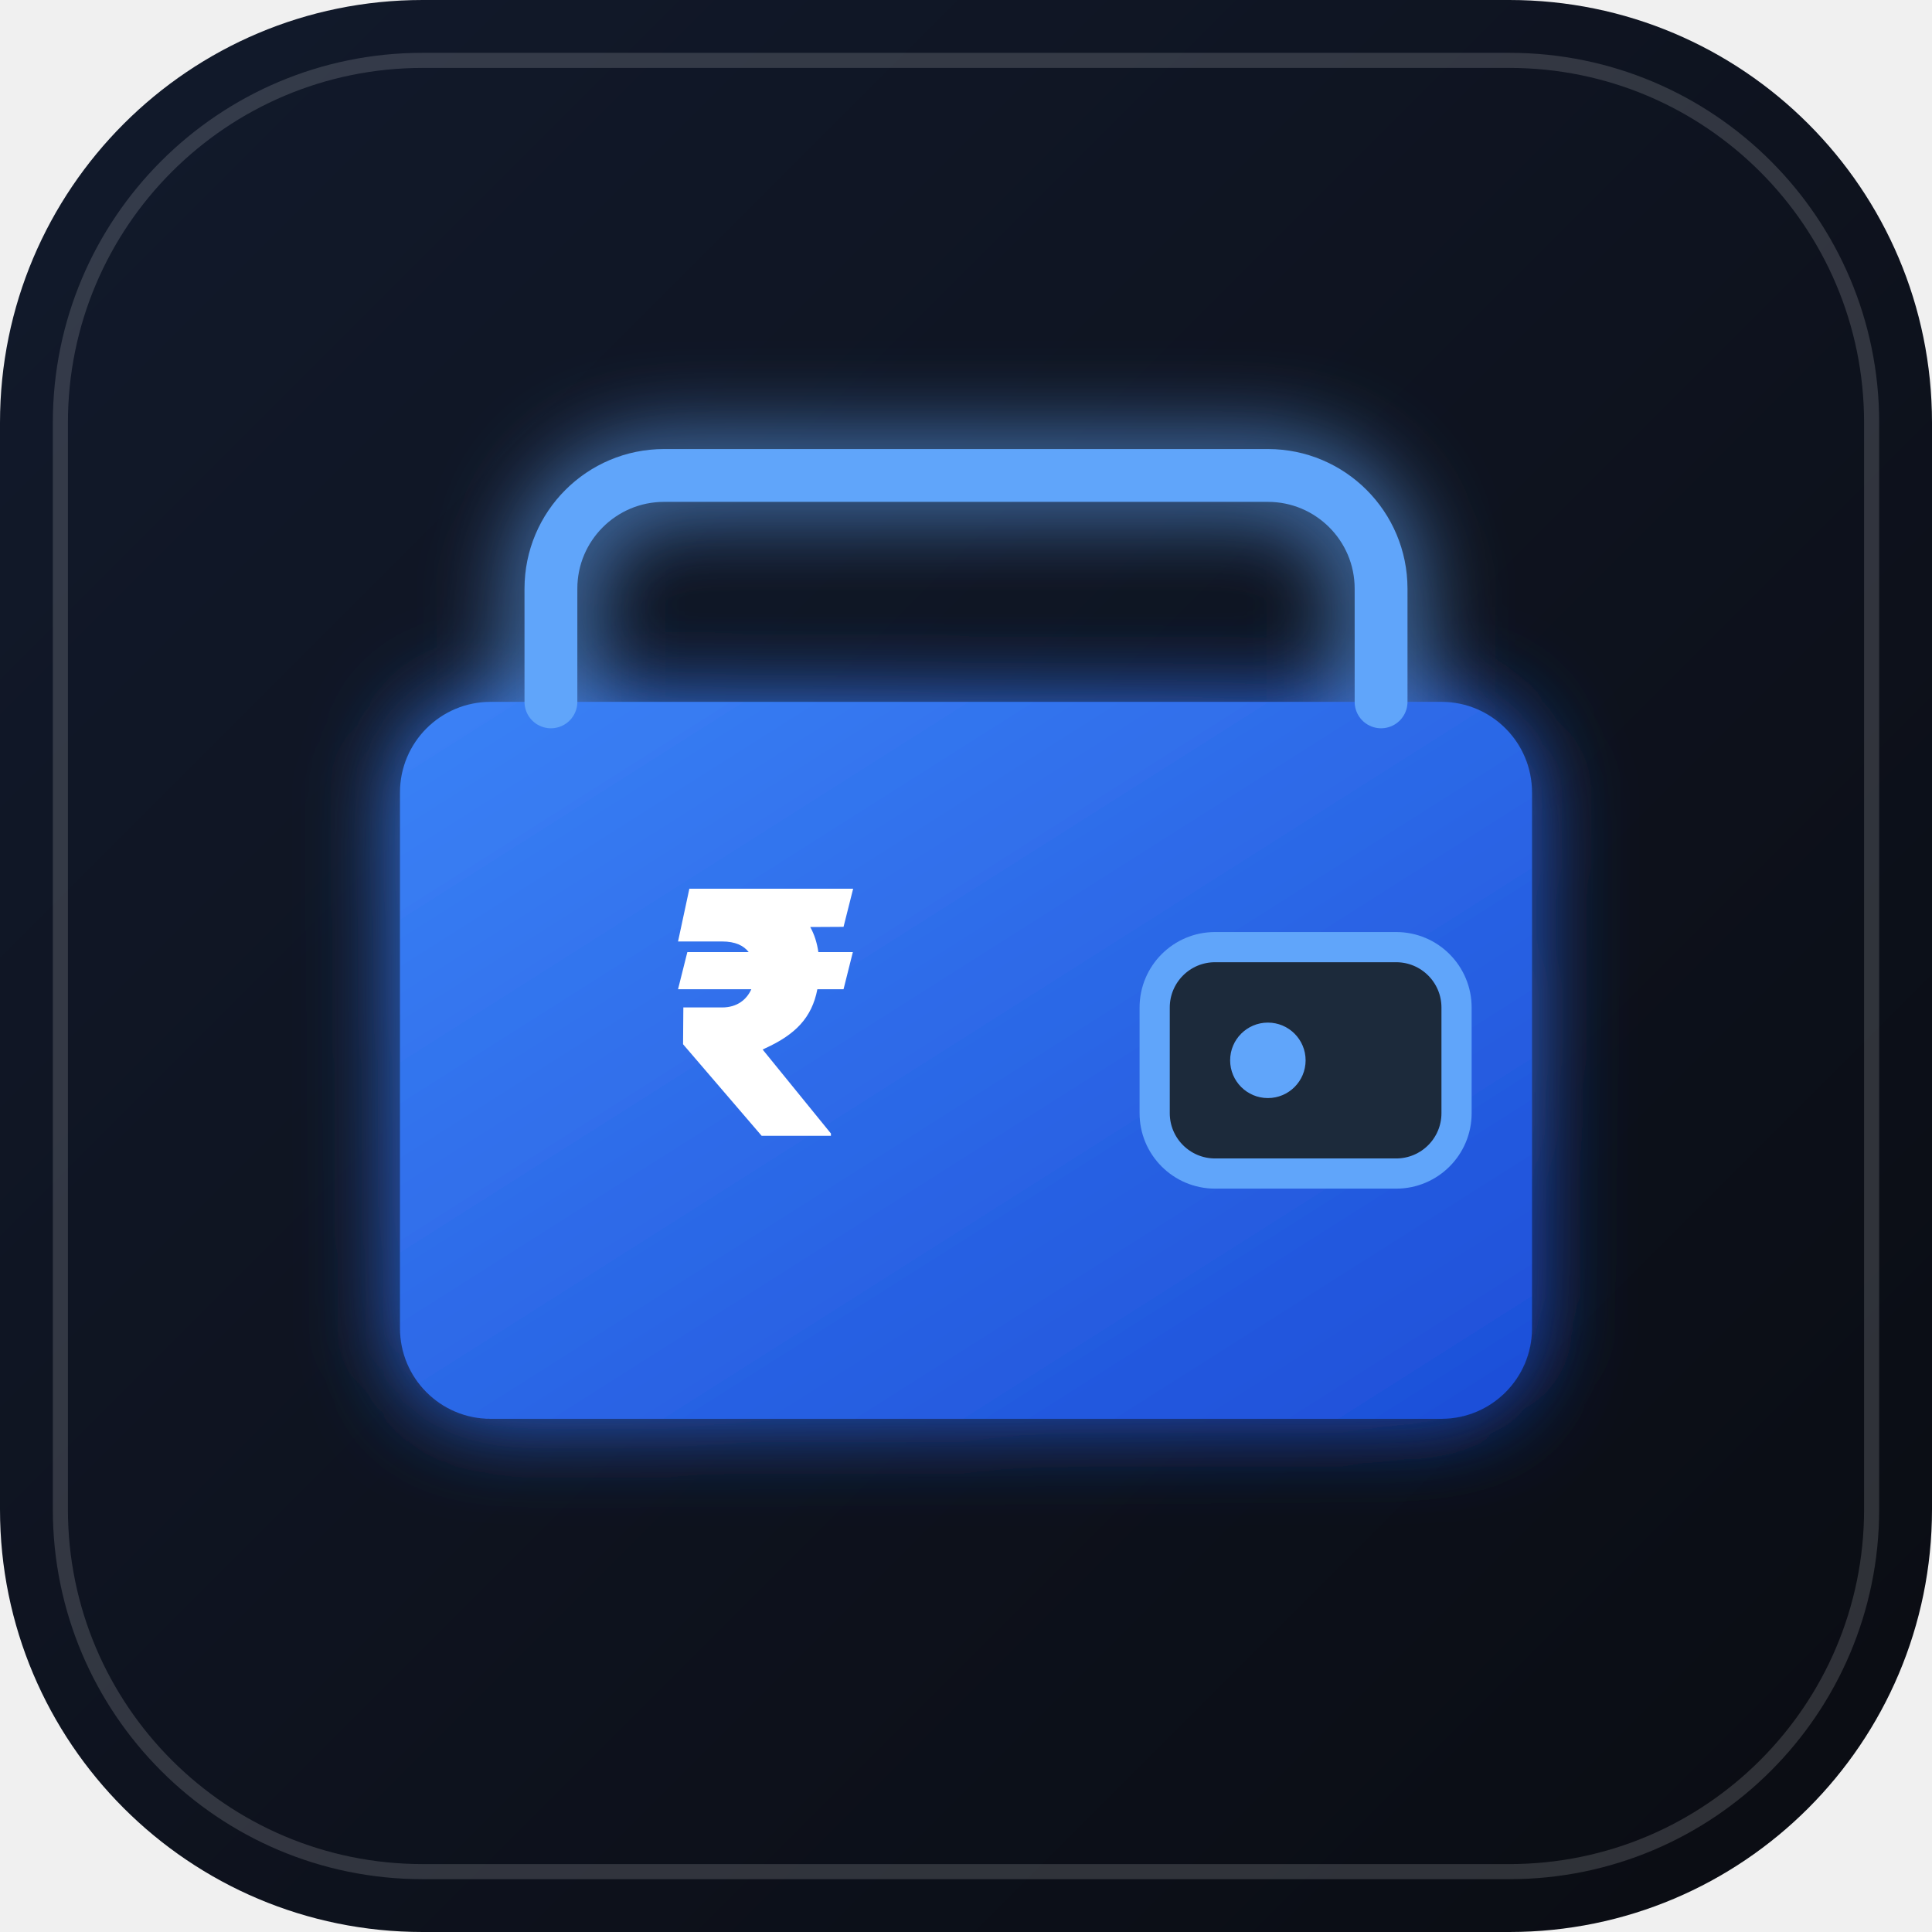
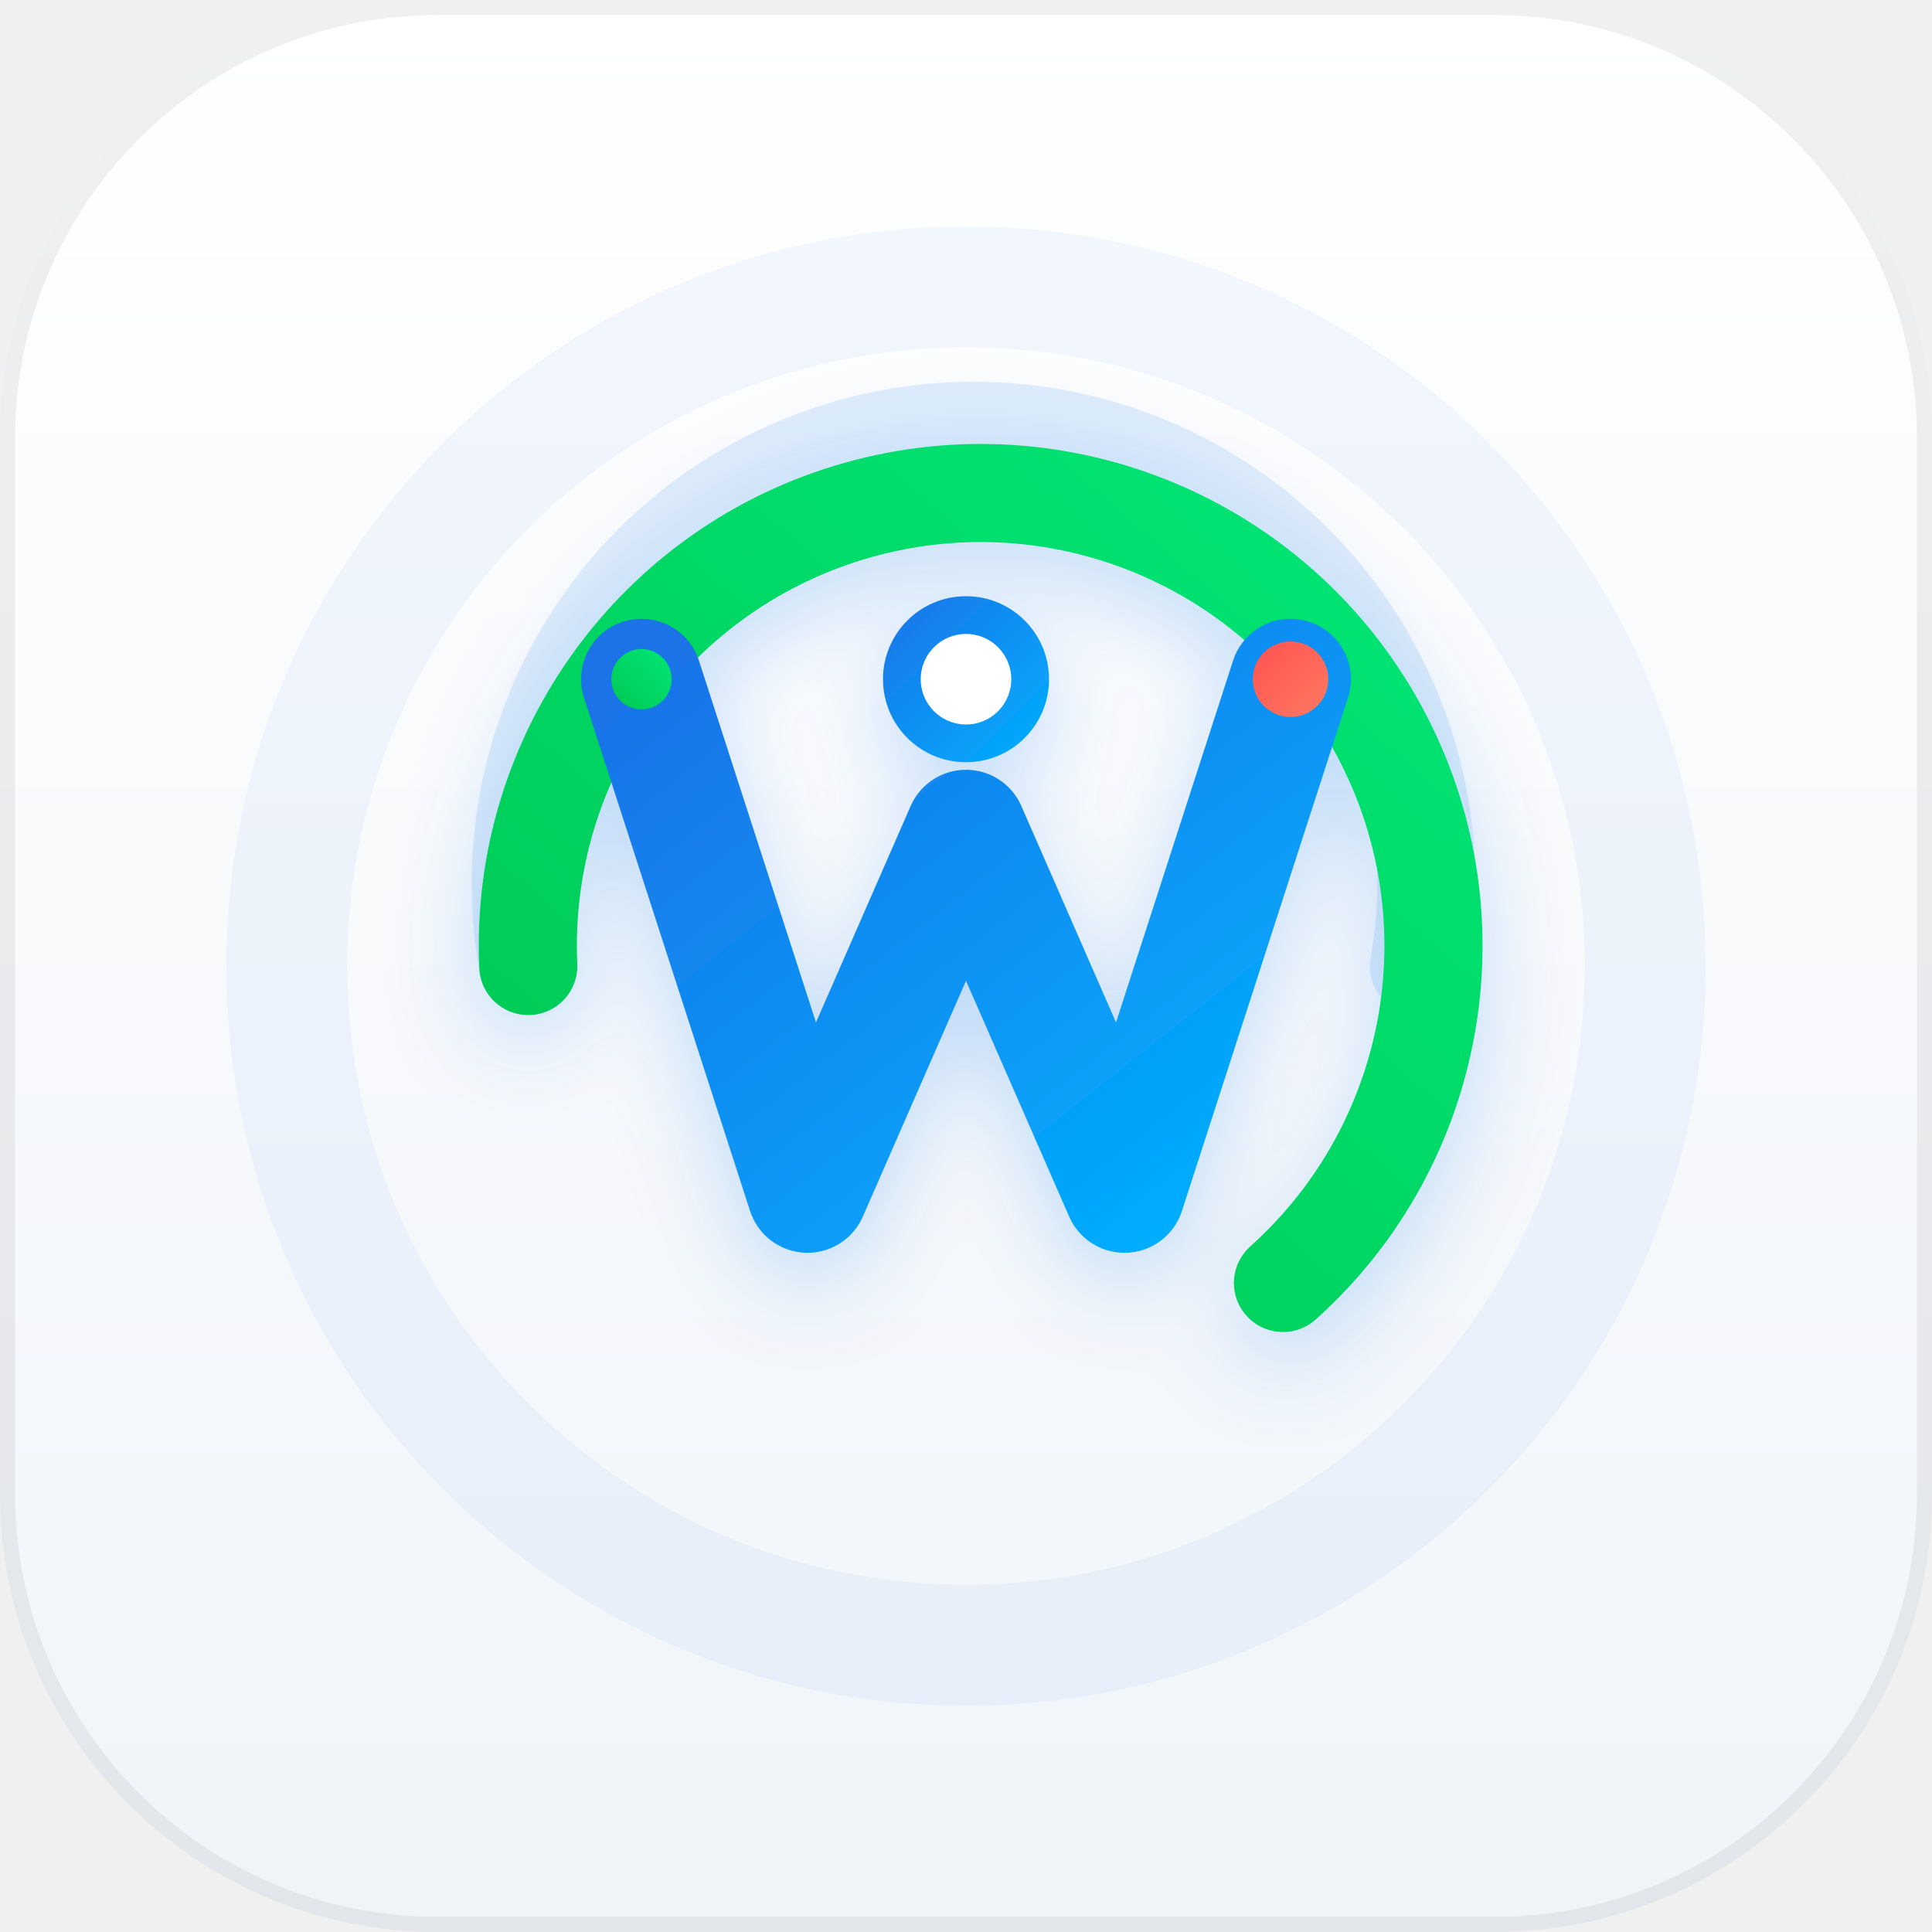
<svg xmlns="http://www.w3.org/2000/svg" viewBox="0 0 512 512" width="512" height="512">
  <defs>
-     <linearGradient id="bgGrad" x1="0%" y1="0%" x2="100%" y2="100%">
-       <stop offset="0%" stop-color="#121a2c" />
-       <stop offset="100%" stop-color="#0a0c12" />
+     <linearGradient id="bgCanvasGrad" x1="0%" y1="0%" x2="0%" y2="100%">
+       <stop offset="0%" stop-color="#ffffff" />
+       <stop offset="100%" stop-color="#f0f4f9" />
    </linearGradient>
-     <linearGradient id="cardGrad" x1="0%" y1="0%" x2="100%" y2="100%">
-       <stop offset="0%" stop-color="#3b82f6" />
-       <stop offset="100%" stop-color="#1d4ed8" />
+     <linearGradient id="m3PrimaryGrad" x1="0%" y1="0%" x2="100%" y2="100%">
+       <stop offset="0%" stop-color="#1a73e8" />
+       <stop offset="100%" stop-color="#00b0ff" />
    </linearGradient>
-     <filter id="glow" x="-20%" y="-20%" width="140%" height="140%">
-       <feGaussianBlur stdDeviation="12" result="blur" />
-       <feComposite in="SourceGraphic" in2="blur" operator="over" />
+     <linearGradient id="m3MintGrad" x1="0%" y1="100%" x2="100%" y2="0%">
+       <stop offset="0%" stop-color="#00c853" />
+       <stop offset="100%" stop-color="#00e676" />
+     </linearGradient>
+     <linearGradient id="m3CoralGrad" x1="0%" y1="0%" x2="100%" y2="100%">
+       <stop offset="0%" stop-color="#ff5252" />
+       <stop offset="100%" stop-color="#ff7961" />
+     </linearGradient>
+     <filter id="m3Elevation" x="-20%" y="-20%" width="140%" height="140%">
+       <feDropShadow dx="0" dy="16" stdDeviation="24" flood-color="#1a73e8" flood-opacity="0.18" />
+       <feDropShadow dx="0" dy="4" stdDeviation="8" flood-color="#000000" flood-opacity="0.06" />
+     </filter>
+     <filter id="markGlow" x="-20%" y="-20%" width="140%" height="140%">
+       <feDropShadow dx="0" dy="8" stdDeviation="12" flood-color="#1a73e8" flood-opacity="0.22" />
    </filter>
  </defs>
-   <rect width="512" height="512" rx="112" fill="url(#bgGrad)" />
-   <rect x="16" y="16" width="480" height="480" rx="96" fill="none" stroke="rgba(255,255,255,0.15)" stroke-width="4" />
-   <g transform="translate(106, 126)" filter="url(#glow)">
-     <rect x="0" y="60" width="300" height="190" rx="24" fill="url(#cardGrad)" />
-     <path d="M40 60 V 30 A 30 30 0 0 1 70 0 H 230 A 30 30 0 0 1 260 30 V 60" fill="none" stroke="#60a5fa" stroke-width="14" stroke-linecap="round" />
-     <rect x="200" y="125" width="80" height="60" rx="16" fill="#1e293b" stroke="#60a5fa" stroke-width="8" />
-     <circle cx="230" cy="155" r="10" fill="#60a5fa" />
-     <text x="70" y="175" font-family="-apple-system, sans-serif" font-size="90" font-weight="900" fill="#ffffff">₹</text>
+   <rect width="512" height="512" rx="116" fill="url(#bgCanvasGrad)" />
+   <rect x="2" y="2" width="508" height="508" rx="114" fill="none" stroke="rgba(0,0,0,0.06)" stroke-width="4" />
+   <circle cx="256" cy="256" r="180" fill="none" stroke="rgba(26, 115, 232, 0.05)" stroke-width="32" />
+   <g filter="url(#markGlow)">
+     <path d="M 140 256 A 120 120 0 1 1 376 256" fill="none" stroke="rgba(26, 115, 232, 0.12)" stroke-width="26" stroke-linecap="round" />
+     <path d="M 140 256 A 120 120 0 1 1 340 340" fill="none" stroke="url(#m3MintGrad)" stroke-width="26" stroke-linecap="round" />
+     <path d="M 170 180 L 214 316 L 256 220 L 298 316 L 342 180" fill="none" stroke="url(#m3PrimaryGrad)" stroke-width="32" stroke-linecap="round" stroke-linejoin="round" />
+     <circle cx="256" cy="180" r="22" fill="url(#m3PrimaryGrad)" />
+     <circle cx="256" cy="180" r="12" fill="#ffffff" />
+     <circle cx="342" cy="180" r="10" fill="url(#m3CoralGrad)" />
+     <circle cx="170" cy="180" r="8" fill="url(#m3MintGrad)" />
  </g>
</svg>
